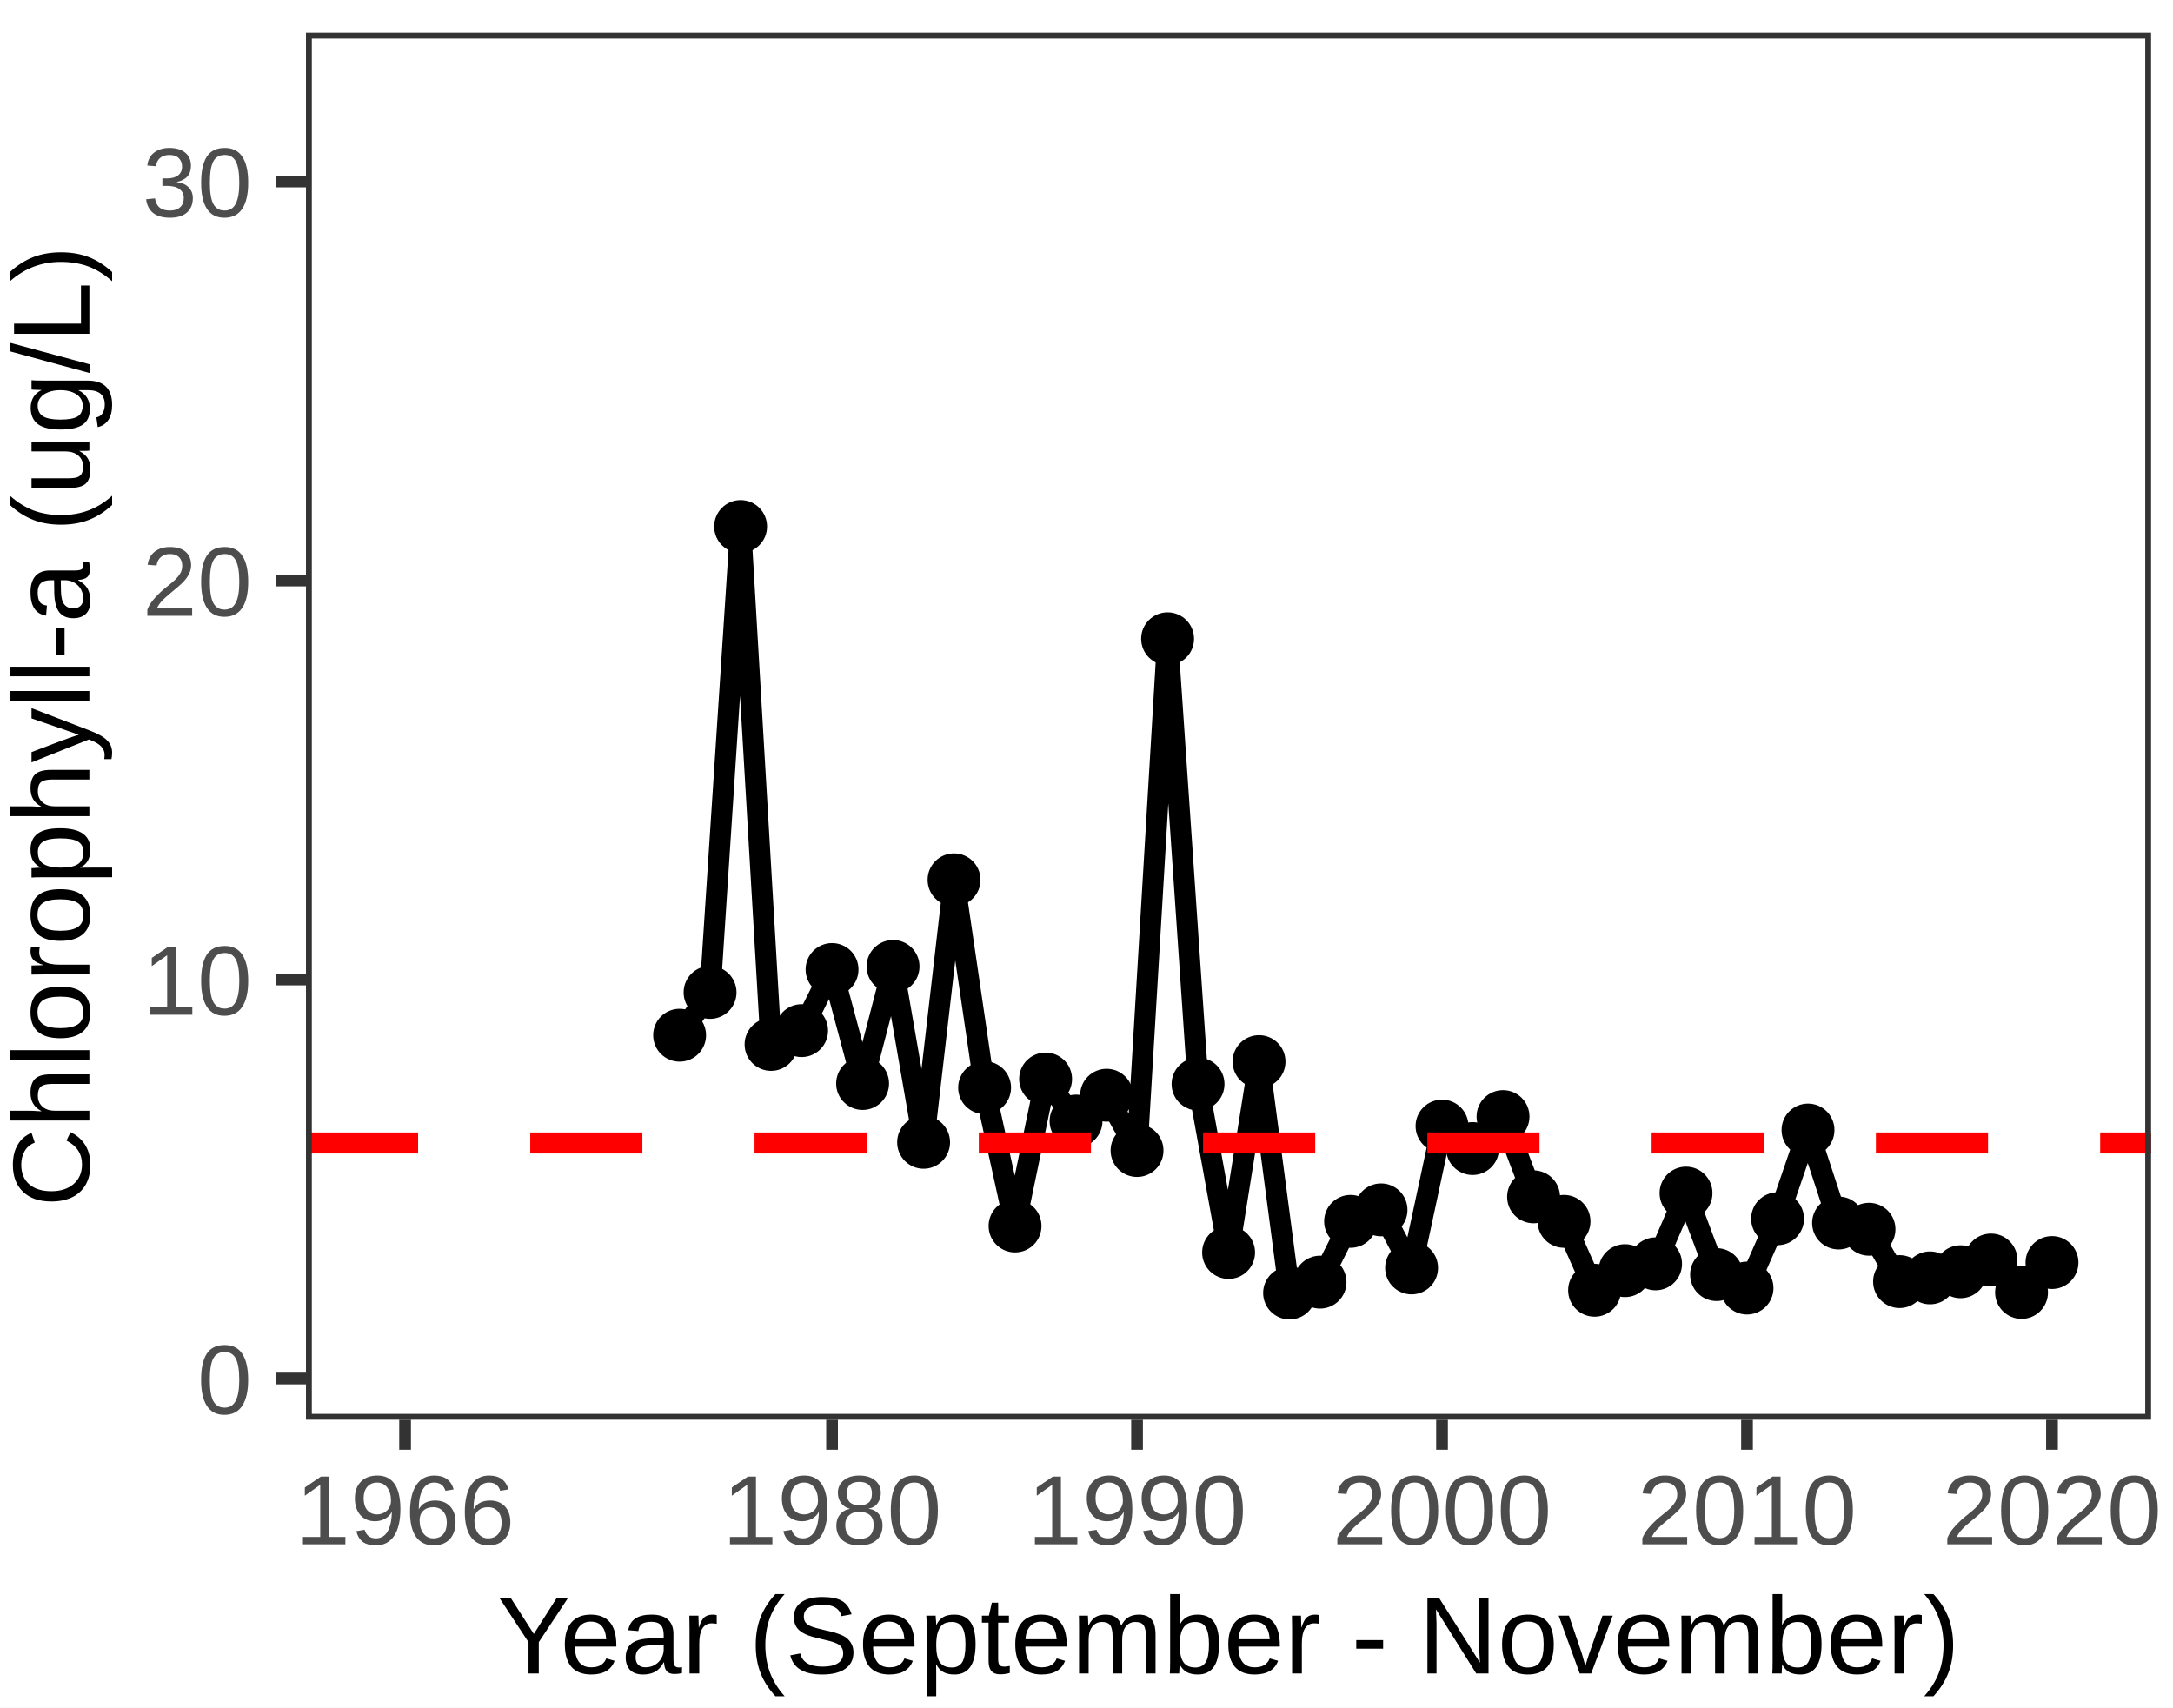
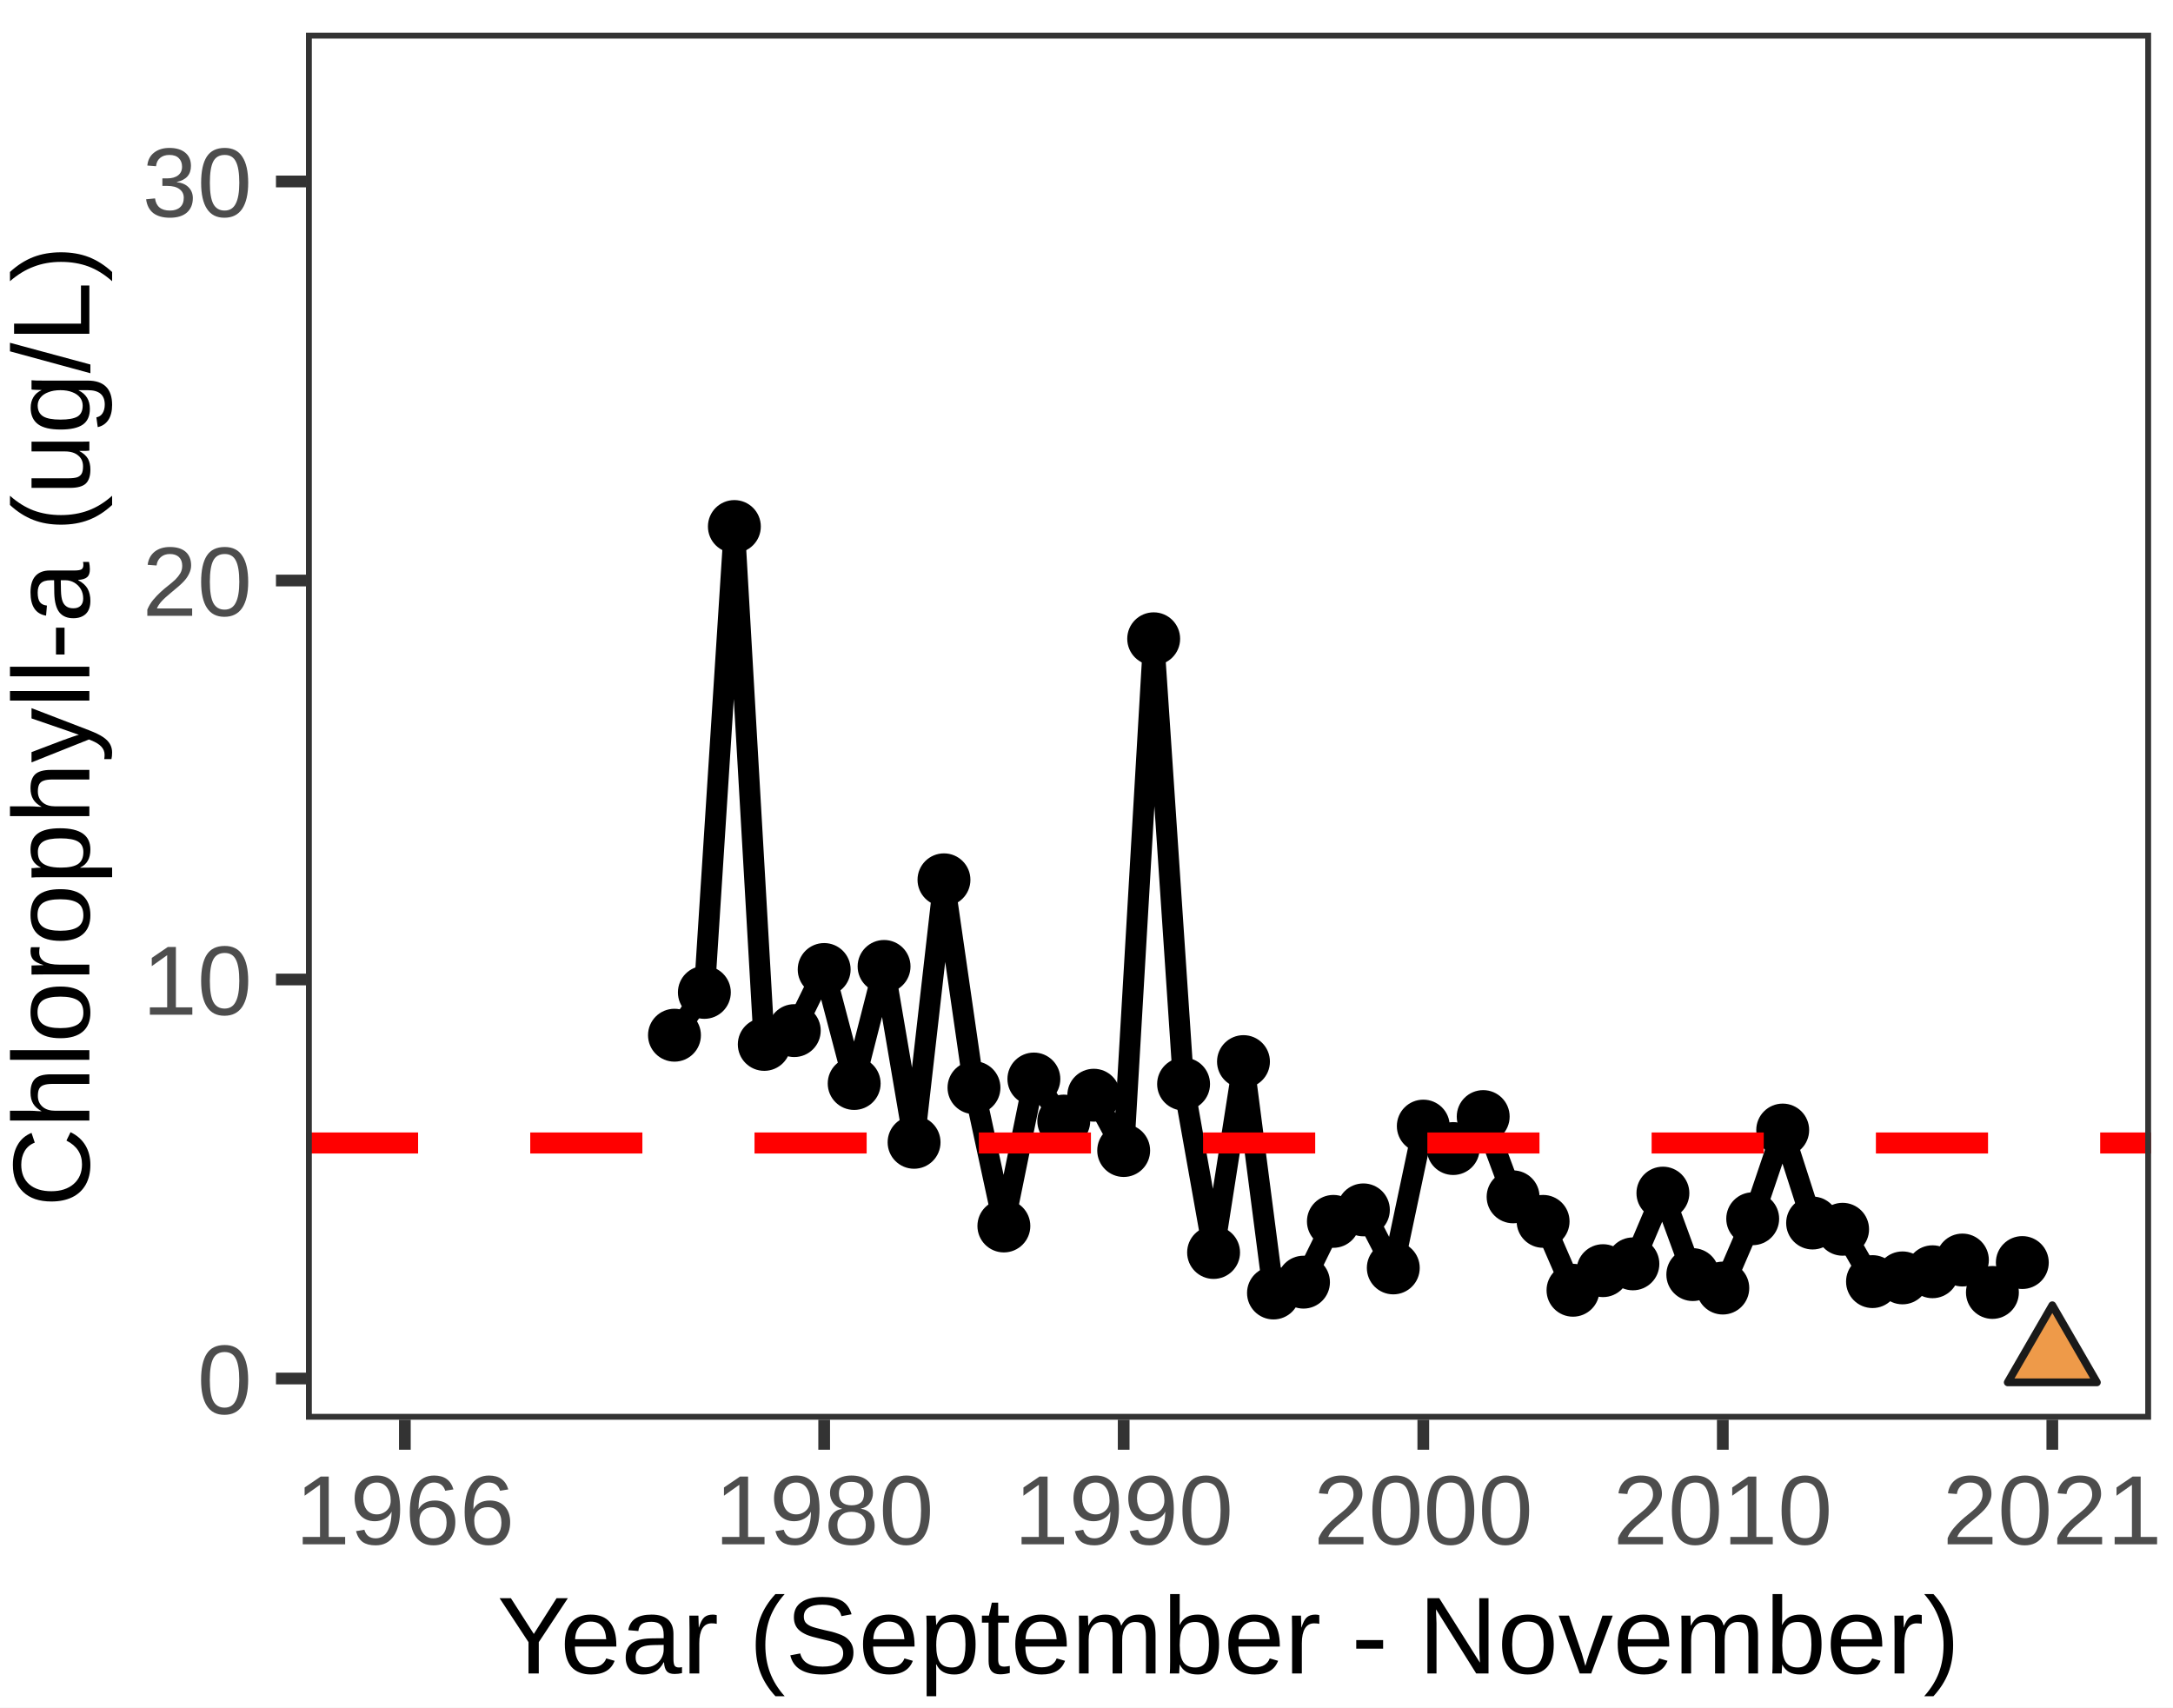
<svg xmlns="http://www.w3.org/2000/svg" class="svglite" width="198.43pt" height="155.91pt" viewBox="0 0 198.43 155.91">
  <defs>
    <style type="text/css">
    .svglite line, .svglite polyline, .svglite polygon, .svglite path, .svglite rect, .svglite circle {
      fill: none;
      stroke: #000000;
      stroke-linecap: round;
      stroke-linejoin: round;
      stroke-miterlimit: 10.00;
    }
  </style>
  </defs>
  <rect width="100%" height="100%" style="stroke: none; fill: #FFFFFF;" />
  <defs>
    <clipPath id="cpMC4wMHwxOTguNDN8MC4wMHwxNTUuOTE=">
      <rect x="0.00" y="0.00" width="198.43" height="155.91" />
    </clipPath>
  </defs>
  <g clip-path="url(#cpMC4wMHwxOTguNDN8MC4wMHwxNTUuOTE=)">
    <rect x="0.00" y="0.00" width="198.43" height="155.91" style="stroke-width: 1.07; stroke: #FFFFFF; fill: #FFFFFF;" />
  </g>
  <defs>
    <clipPath id="cpMjcuOTR8MTk2LjQzfDIuOTl8MTI5LjY0">
      <rect x="27.94" y="2.99" width="168.49" height="126.65" />
    </clipPath>
  </defs>
  <g clip-path="url(#cpMjcuOTR8MTk2LjQzfDIuOTl8MTI5LjY0)">
    <rect x="27.94" y="2.99" width="168.49" height="126.65" style="stroke-width: 1.07; stroke: none; fill: #FFFFFF;" />
-     <polyline points="62.06,94.53 64.84,90.62 67.63,48.08 70.41,95.37 73.20,94.11 75.98,88.53 78.77,98.94 81.55,88.25 84.34,104.31 87.12,80.34 89.91,99.32 92.69,111.95 95.48,98.53 98.26,102.37 101.05,100.01 103.83,105.06 106.62,58.33 109.40,98.99 112.19,114.37 114.97,96.94 117.76,118.07 120.54,117.08 123.33,111.53 126.11,110.48 128.90,115.78 131.68,102.83 134.47,104.88 137.25,101.96 140.04,109.29 142.82,111.53 145.61,117.82 148.39,116.03 151.18,115.41 153.96,108.95 156.75,116.39 159.53,117.62 162.32,111.29 165.10,103.19 167.89,111.68 170.67,112.25 173.46,117.03 176.24,116.69 179.03,116.13 181.81,115.06 184.60,118.02 187.38,115.29 " style="stroke-width: 1.92; stroke-linecap: butt;" />
-     <circle cx="62.06" cy="94.53" r="2.06" style="stroke-width: 0.71; fill: #000000;" />
-     <circle cx="64.84" cy="90.62" r="2.06" style="stroke-width: 0.71; fill: #000000;" />
-     <circle cx="67.63" cy="48.08" r="2.06" style="stroke-width: 0.71; fill: #000000;" />
-     <circle cx="70.41" cy="95.37" r="2.06" style="stroke-width: 0.71; fill: #000000;" />
-     <circle cx="73.20" cy="94.11" r="2.06" style="stroke-width: 0.71; fill: #000000;" />
-     <circle cx="75.98" cy="88.53" r="2.06" style="stroke-width: 0.71; fill: #000000;" />
-     <circle cx="78.77" cy="98.94" r="2.06" style="stroke-width: 0.71; fill: #000000;" />
-     <circle cx="81.55" cy="88.25" r="2.06" style="stroke-width: 0.71; fill: #000000;" />
-     <circle cx="84.34" cy="104.31" r="2.06" style="stroke-width: 0.71; fill: #000000;" />
-     <circle cx="87.12" cy="80.34" r="2.06" style="stroke-width: 0.71; fill: #000000;" />
-     <circle cx="89.91" cy="99.32" r="2.06" style="stroke-width: 0.71; fill: #000000;" />
-     <circle cx="92.69" cy="111.95" r="2.06" style="stroke-width: 0.71; fill: #000000;" />
-     <circle cx="95.48" cy="98.53" r="2.06" style="stroke-width: 0.71; fill: #000000;" />
-     <circle cx="98.26" cy="102.37" r="2.06" style="stroke-width: 0.71; fill: #000000;" />
-     <circle cx="101.05" cy="100.01" r="2.06" style="stroke-width: 0.71; fill: #000000;" />
-     <circle cx="103.83" cy="105.06" r="2.06" style="stroke-width: 0.71; fill: #000000;" />
-     <circle cx="106.62" cy="58.33" r="2.06" style="stroke-width: 0.71; fill: #000000;" />
-     <circle cx="109.40" cy="98.99" r="2.06" style="stroke-width: 0.71; fill: #000000;" />
-     <circle cx="112.19" cy="114.37" r="2.06" style="stroke-width: 0.71; fill: #000000;" />
-     <circle cx="114.97" cy="96.94" r="2.06" style="stroke-width: 0.71; fill: #000000;" />
-     <circle cx="117.76" cy="118.07" r="2.06" style="stroke-width: 0.71; fill: #000000;" />
-     <circle cx="120.54" cy="117.08" r="2.06" style="stroke-width: 0.71; fill: #000000;" />
-     <circle cx="123.33" cy="111.53" r="2.06" style="stroke-width: 0.71; fill: #000000;" />
-     <circle cx="126.11" cy="110.48" r="2.06" style="stroke-width: 0.71; fill: #000000;" />
-     <circle cx="128.90" cy="115.78" r="2.06" style="stroke-width: 0.71; fill: #000000;" />
-     <circle cx="131.68" cy="102.83" r="2.06" style="stroke-width: 0.71; fill: #000000;" />
-     <circle cx="134.47" cy="104.88" r="2.06" style="stroke-width: 0.71; fill: #000000;" />
-     <circle cx="137.25" cy="101.96" r="2.06" style="stroke-width: 0.71; fill: #000000;" />
-     <circle cx="140.04" cy="109.29" r="2.06" style="stroke-width: 0.71; fill: #000000;" />
-     <circle cx="142.82" cy="111.53" r="2.06" style="stroke-width: 0.71; fill: #000000;" />
-     <circle cx="145.61" cy="117.82" r="2.06" style="stroke-width: 0.71; fill: #000000;" />
-     <circle cx="148.39" cy="116.03" r="2.06" style="stroke-width: 0.71; fill: #000000;" />
-     <circle cx="151.18" cy="115.41" r="2.06" style="stroke-width: 0.71; fill: #000000;" />
-     <circle cx="153.96" cy="108.95" r="2.06" style="stroke-width: 0.71; fill: #000000;" />
-     <circle cx="156.75" cy="116.39" r="2.06" style="stroke-width: 0.71; fill: #000000;" />
-     <circle cx="159.53" cy="117.62" r="2.06" style="stroke-width: 0.71; fill: #000000;" />
-     <circle cx="162.32" cy="111.29" r="2.06" style="stroke-width: 0.71; fill: #000000;" />
-     <circle cx="165.10" cy="103.19" r="2.06" style="stroke-width: 0.71; fill: #000000;" />
-     <circle cx="167.89" cy="111.68" r="2.06" style="stroke-width: 0.71; fill: #000000;" />
-     <circle cx="170.67" cy="112.25" r="2.06" style="stroke-width: 0.71; fill: #000000;" />
-     <circle cx="173.46" cy="117.03" r="2.06" style="stroke-width: 0.71; fill: #000000;" />
-     <circle cx="176.24" cy="116.69" r="2.06" style="stroke-width: 0.71; fill: #000000;" />
-     <circle cx="179.03" cy="116.13" r="2.06" style="stroke-width: 0.71; fill: #000000;" />
-     <circle cx="181.81" cy="115.06" r="2.06" style="stroke-width: 0.71; fill: #000000;" />
-     <circle cx="184.60" cy="118.02" r="2.06" style="stroke-width: 0.71; fill: #000000;" />
-     <circle cx="187.38" cy="115.29" r="2.06" style="stroke-width: 0.71; fill: #000000;" />
+     <polyline points="61.59,94.53 64.32,90.62 67.06,48.08 69.79,95.37 72.53,94.11 75.26,88.53 78.00,98.94 80.73,88.25 83.47,104.31 86.20,80.34 88.94,99.32 91.67,111.95 94.41,98.53 97.14,102.37 99.88,100.01 102.61,105.06 105.35,58.33 108.08,98.99 110.82,114.37 113.55,96.94 116.29,118.07 119.03,117.08 121.76,111.53 124.50,110.48 127.23,115.78 129.97,102.83 132.70,104.88 135.44,101.96 138.17,109.29 140.91,111.53 143.64,117.82 146.38,116.03 149.11,115.41 151.85,108.95 154.58,116.39 157.32,117.62 160.05,111.29 162.79,103.19 165.52,111.68 168.26,112.25 170.99,117.03 173.73,116.69 176.47,116.13 179.20,115.06 181.94,118.02 184.67,115.29 " style="stroke-width: 1.92; stroke-linecap: butt;" />
+     <circle cx="61.59" cy="94.53" r="2.06" style="stroke-width: 0.71; fill: #000000;" />
+     <circle cx="64.32" cy="90.62" r="2.06" style="stroke-width: 0.71; fill: #000000;" />
+     <circle cx="67.06" cy="48.08" r="2.06" style="stroke-width: 0.71; fill: #000000;" />
+     <circle cx="69.79" cy="95.37" r="2.06" style="stroke-width: 0.71; fill: #000000;" />
+     <circle cx="72.53" cy="94.11" r="2.06" style="stroke-width: 0.71; fill: #000000;" />
+     <circle cx="75.26" cy="88.53" r="2.06" style="stroke-width: 0.71; fill: #000000;" />
+     <circle cx="78.00" cy="98.94" r="2.06" style="stroke-width: 0.71; fill: #000000;" />
+     <circle cx="80.73" cy="88.25" r="2.06" style="stroke-width: 0.71; fill: #000000;" />
+     <circle cx="83.47" cy="104.31" r="2.06" style="stroke-width: 0.71; fill: #000000;" />
+     <circle cx="86.20" cy="80.34" r="2.06" style="stroke-width: 0.71; fill: #000000;" />
+     <circle cx="88.94" cy="99.32" r="2.06" style="stroke-width: 0.71; fill: #000000;" />
+     <circle cx="91.67" cy="111.95" r="2.06" style="stroke-width: 0.71; fill: #000000;" />
+     <circle cx="94.41" cy="98.53" r="2.06" style="stroke-width: 0.71; fill: #000000;" />
+     <circle cx="97.14" cy="102.37" r="2.06" style="stroke-width: 0.71; fill: #000000;" />
+     <circle cx="99.88" cy="100.01" r="2.06" style="stroke-width: 0.71; fill: #000000;" />
+     <circle cx="102.61" cy="105.06" r="2.06" style="stroke-width: 0.71; fill: #000000;" />
+     <circle cx="105.35" cy="58.33" r="2.06" style="stroke-width: 0.71; fill: #000000;" />
+     <circle cx="108.08" cy="98.99" r="2.06" style="stroke-width: 0.71; fill: #000000;" />
+     <circle cx="110.82" cy="114.37" r="2.06" style="stroke-width: 0.71; fill: #000000;" />
+     <circle cx="113.55" cy="96.94" r="2.06" style="stroke-width: 0.71; fill: #000000;" />
+     <circle cx="116.29" cy="118.07" r="2.06" style="stroke-width: 0.71; fill: #000000;" />
+     <circle cx="119.03" cy="117.08" r="2.06" style="stroke-width: 0.71; fill: #000000;" />
+     <circle cx="121.76" cy="111.53" r="2.06" style="stroke-width: 0.71; fill: #000000;" />
+     <circle cx="124.50" cy="110.48" r="2.06" style="stroke-width: 0.71; fill: #000000;" />
+     <circle cx="127.23" cy="115.78" r="2.06" style="stroke-width: 0.71; fill: #000000;" />
+     <circle cx="129.97" cy="102.83" r="2.06" style="stroke-width: 0.71; fill: #000000;" />
+     <circle cx="132.70" cy="104.88" r="2.06" style="stroke-width: 0.71; fill: #000000;" />
+     <circle cx="135.44" cy="101.96" r="2.06" style="stroke-width: 0.71; fill: #000000;" />
+     <circle cx="138.17" cy="109.29" r="2.06" style="stroke-width: 0.71; fill: #000000;" />
+     <circle cx="140.91" cy="111.53" r="2.06" style="stroke-width: 0.71; fill: #000000;" />
+     <circle cx="143.64" cy="117.82" r="2.06" style="stroke-width: 0.71; fill: #000000;" />
+     <circle cx="146.38" cy="116.03" r="2.06" style="stroke-width: 0.71; fill: #000000;" />
+     <circle cx="149.11" cy="115.41" r="2.06" style="stroke-width: 0.71; fill: #000000;" />
+     <circle cx="151.85" cy="108.95" r="2.06" style="stroke-width: 0.71; fill: #000000;" />
+     <circle cx="154.58" cy="116.39" r="2.06" style="stroke-width: 0.71; fill: #000000;" />
+     <circle cx="157.32" cy="117.62" r="2.06" style="stroke-width: 0.71; fill: #000000;" />
+     <circle cx="160.05" cy="111.29" r="2.06" style="stroke-width: 0.71; fill: #000000;" />
+     <circle cx="162.79" cy="103.19" r="2.06" style="stroke-width: 0.71; fill: #000000;" />
+     <circle cx="165.52" cy="111.68" r="2.06" style="stroke-width: 0.71; fill: #000000;" />
+     <circle cx="168.26" cy="112.25" r="2.06" style="stroke-width: 0.71; fill: #000000;" />
+     <circle cx="170.99" cy="117.03" r="2.06" style="stroke-width: 0.71; fill: #000000;" />
+     <circle cx="173.73" cy="116.69" r="2.06" style="stroke-width: 0.71; fill: #000000;" />
+     <circle cx="176.47" cy="116.13" r="2.06" style="stroke-width: 0.71; fill: #000000;" />
+     <circle cx="179.20" cy="115.06" r="2.06" style="stroke-width: 0.71; fill: #000000;" />
+     <circle cx="181.94" cy="118.02" r="2.06" style="stroke-width: 0.71; fill: #000000;" />
+     <circle cx="184.67" cy="115.29" r="2.06" style="stroke-width: 0.71; fill: #000000;" />
+     <polygon points="187.41,119.19 191.48,126.23 183.34,126.23 " style="stroke-width: 0.71; stroke: #1A1A1A; fill: #EE9A49;" />
    <line x1="27.94" y1="104.37" x2="196.43" y2="104.37" style="stroke-width: 1.92; stroke: #FF0000; stroke-dasharray: 10.24,10.24; stroke-linecap: butt;" />
    <rect x="27.94" y="2.99" width="168.49" height="126.65" style="stroke-width: 1.07; stroke: #333333;" />
  </g>
  <g clip-path="url(#cpMC4wMHwxOTguNDN8MC4wMHwxNTUuOTE=)">
    <text x="23.01" y="129.10" text-anchor="end" style="font-size: 9.00px; fill: #4D4D4D; font-family: Arial;" textLength="5.00px" lengthAdjust="spacingAndGlyphs">0</text>
    <text x="23.01" y="92.66" text-anchor="end" style="font-size: 9.00px; fill: #4D4D4D; font-family: Arial;" textLength="10.01px" lengthAdjust="spacingAndGlyphs">10</text>
    <text x="23.01" y="56.23" text-anchor="end" style="font-size: 9.00px; fill: #4D4D4D; font-family: Arial;" textLength="10.01px" lengthAdjust="spacingAndGlyphs">20</text>
    <text x="23.01" y="19.79" text-anchor="end" style="font-size: 9.00px; fill: #4D4D4D; font-family: Arial;" textLength="10.01px" lengthAdjust="spacingAndGlyphs">30</text>
    <polyline points="25.20,125.88 27.94,125.88 " style="stroke-width: 1.07; stroke: #333333; stroke-linecap: butt;" />
    <polyline points="25.20,89.44 27.94,89.44 " style="stroke-width: 1.07; stroke: #333333; stroke-linecap: butt;" />
    <polyline points="25.20,53.01 27.94,53.01 " style="stroke-width: 1.07; stroke: #333333; stroke-linecap: butt;" />
    <polyline points="25.20,16.57 27.94,16.57 " style="stroke-width: 1.07; stroke: #333333; stroke-linecap: butt;" />
-     <polyline points="36.99,132.38 36.99,129.64 " style="stroke-width: 1.07; stroke: #333333; stroke-linecap: butt;" />
-     <polyline points="75.98,132.38 75.98,129.64 " style="stroke-width: 1.07; stroke: #333333; stroke-linecap: butt;" />
-     <polyline points="103.83,132.38 103.83,129.64 " style="stroke-width: 1.07; stroke: #333333; stroke-linecap: butt;" />
-     <polyline points="131.68,132.38 131.68,129.64 " style="stroke-width: 1.07; stroke: #333333; stroke-linecap: butt;" />
-     <polyline points="159.53,132.38 159.53,129.64 " style="stroke-width: 1.07; stroke: #333333; stroke-linecap: butt;" />
-     <polyline points="187.38,132.38 187.38,129.64 " style="stroke-width: 1.07; stroke: #333333; stroke-linecap: butt;" />
-     <text x="36.99" y="141.02" text-anchor="middle" style="font-size: 9.00px; fill: #4D4D4D; font-family: Arial;" textLength="20.02px" lengthAdjust="spacingAndGlyphs">1966</text>
-     <text x="75.98" y="141.02" text-anchor="middle" style="font-size: 9.00px; fill: #4D4D4D; font-family: Arial;" textLength="20.02px" lengthAdjust="spacingAndGlyphs">1980</text>
-     <text x="103.83" y="141.02" text-anchor="middle" style="font-size: 9.00px; fill: #4D4D4D; font-family: Arial;" textLength="20.02px" lengthAdjust="spacingAndGlyphs">1990</text>
-     <text x="131.68" y="141.02" text-anchor="middle" style="font-size: 9.00px; fill: #4D4D4D; font-family: Arial;" textLength="20.02px" lengthAdjust="spacingAndGlyphs">2000</text>
-     <text x="159.53" y="141.02" text-anchor="middle" style="font-size: 9.00px; fill: #4D4D4D; font-family: Arial;" textLength="20.02px" lengthAdjust="spacingAndGlyphs">2010</text>
-     <text x="187.38" y="141.02" text-anchor="middle" style="font-size: 9.00px; fill: #4D4D4D; font-family: Arial;" textLength="20.02px" lengthAdjust="spacingAndGlyphs">2020</text>
+     <polyline points="36.97,132.38 36.97,129.64 " style="stroke-width: 1.07; stroke: #333333; stroke-linecap: butt;" />
+     <polyline points="75.26,132.38 75.26,129.64 " style="stroke-width: 1.07; stroke: #333333; stroke-linecap: butt;" />
+     <polyline points="102.61,132.38 102.61,129.64 " style="stroke-width: 1.07; stroke: #333333; stroke-linecap: butt;" />
+     <polyline points="129.97,132.38 129.97,129.64 " style="stroke-width: 1.07; stroke: #333333; stroke-linecap: butt;" />
+     <polyline points="157.32,132.38 157.32,129.64 " style="stroke-width: 1.07; stroke: #333333; stroke-linecap: butt;" />
+     <polyline points="187.41,132.38 187.41,129.64 " style="stroke-width: 1.07; stroke: #333333; stroke-linecap: butt;" />
+     <text x="36.97" y="141.02" text-anchor="middle" style="font-size: 9.00px; fill: #4D4D4D; font-family: Arial;" textLength="20.02px" lengthAdjust="spacingAndGlyphs">1966</text>
+     <text x="75.26" y="141.02" text-anchor="middle" style="font-size: 9.00px; fill: #4D4D4D; font-family: Arial;" textLength="20.02px" lengthAdjust="spacingAndGlyphs">1980</text>
+     <text x="102.61" y="141.02" text-anchor="middle" style="font-size: 9.00px; fill: #4D4D4D; font-family: Arial;" textLength="20.02px" lengthAdjust="spacingAndGlyphs">1990</text>
+     <text x="129.97" y="141.02" text-anchor="middle" style="font-size: 9.00px; fill: #4D4D4D; font-family: Arial;" textLength="20.02px" lengthAdjust="spacingAndGlyphs">2000</text>
+     <text x="157.32" y="141.02" text-anchor="middle" style="font-size: 9.00px; fill: #4D4D4D; font-family: Arial;" textLength="20.02px" lengthAdjust="spacingAndGlyphs">2010</text>
+     <text x="187.41" y="141.02" text-anchor="middle" style="font-size: 9.00px; fill: #4D4D4D; font-family: Arial;" textLength="20.02px" lengthAdjust="spacingAndGlyphs">2021</text>
    <text x="112.19" y="152.81" text-anchor="middle" style="font-size: 10.00px; font-family: Arial;" textLength="133.65px" lengthAdjust="spacingAndGlyphs">Year (September - November)</text>
    <text transform="translate(8.16,66.32) rotate(-90)" text-anchor="middle" style="font-size: 10.00px; font-family: Arial;" textLength="87.88px" lengthAdjust="spacingAndGlyphs">Chlorophyll-a (ug/L)</text>
  </g>
</svg>
